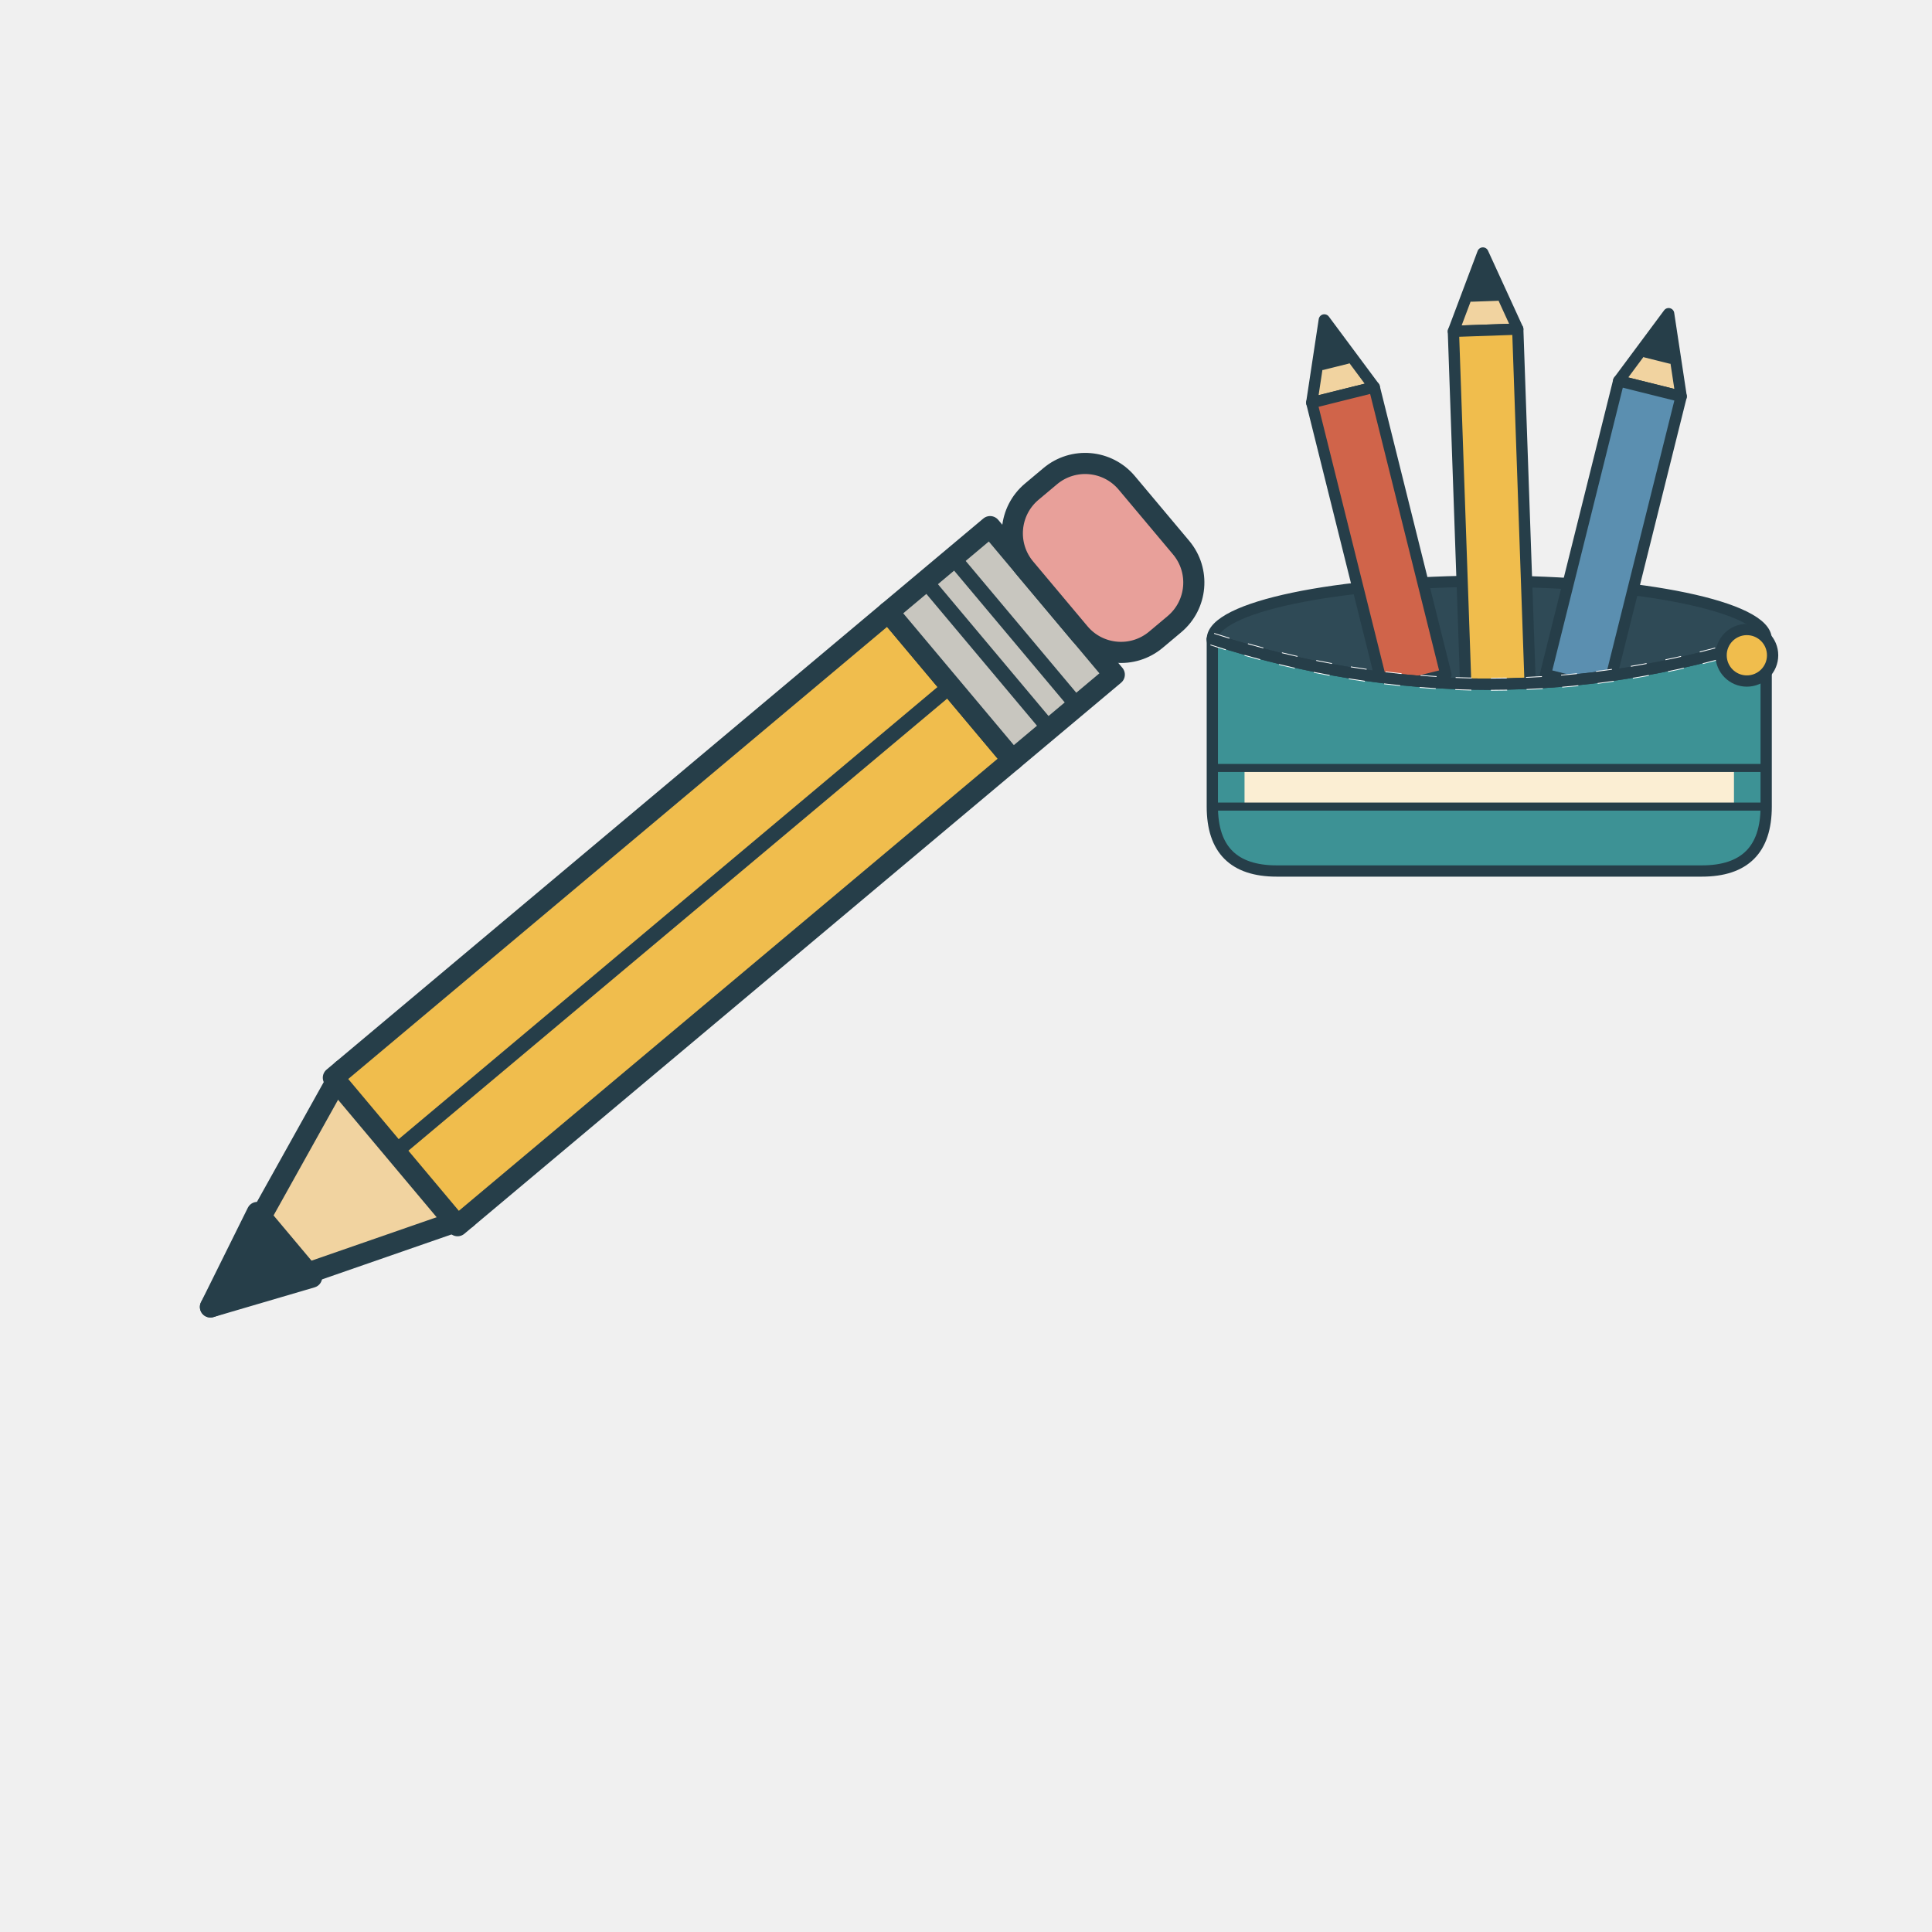
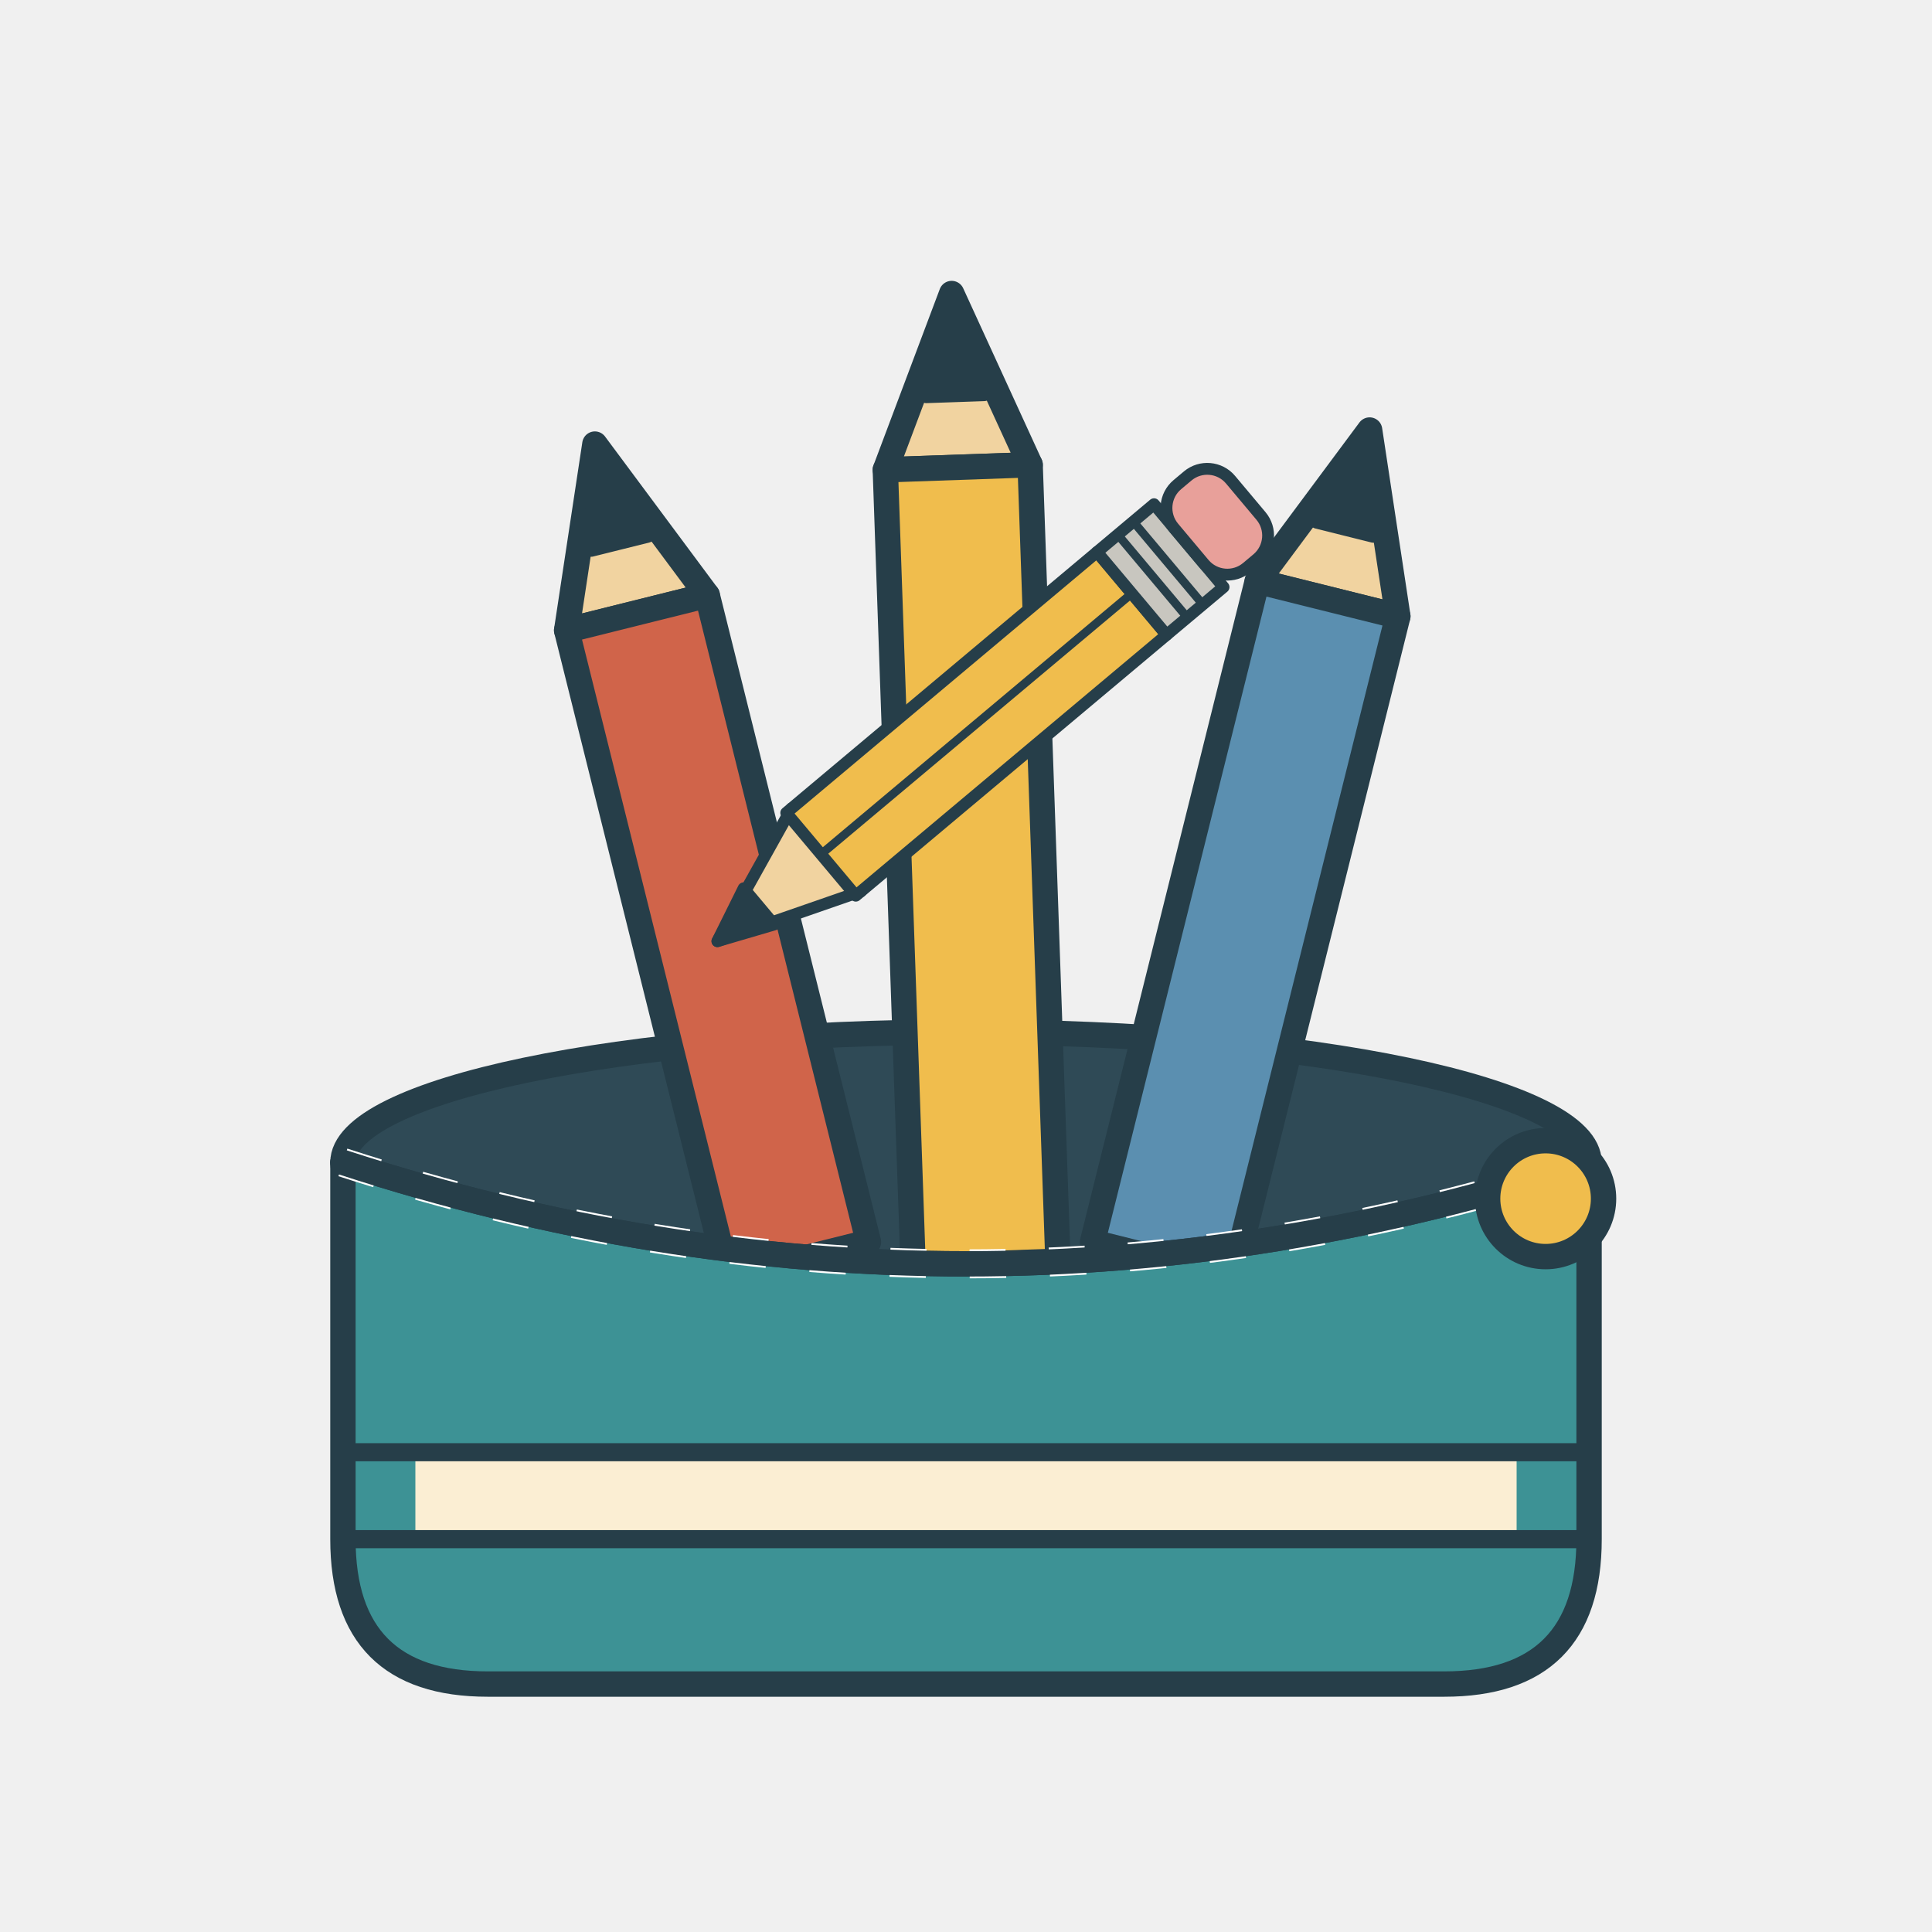
<svg xmlns="http://www.w3.org/2000/svg" viewBox="0 0 240 240">
  <g stroke="#263e49" stroke-width="3.5" stroke-linecap="round" stroke-linejoin="round">
-     <g transform="translate(-8 25) scale(.75)">
-       <g stroke="#263e49" stroke-width="3.5" stroke-linecap="round" stroke-linejoin="round">
-         <g transform="translate(-4 4) rotate(-40 120 120)">
-           <polygon points="70,104 70,136 28,120" fill="#f1d3a0" />
-           <polygon points="28,120 44,113 44,127" fill="#263e49" />
-           <rect x="68" y="104" width="120" height="32" fill="#f0bd4d" />
-           <path d="M68 120 L188 120" fill="none" stroke-width="2.5" />
-           <rect x="188" y="104" width="22" height="32" fill="#c8c6bf" />
-           <path d="M196 104 L196 136 M202 104 L202 136" fill="none" stroke-width="2.5" />
-           <rect x="210" y="104" width="22" height="32" rx="9" fill="#e8a09a" />
-         </g>
-       </g>
-     </g>
-     <g transform="translate(137 25) scale(.4)">
+     <g transform="translate(12 22) scale(.9)">
      <g stroke="#263e49" stroke-width="3.5" stroke-linecap="round" stroke-linejoin="round">
        <ellipse cx="120" cy="136" rx="86" ry="18" fill="#2f4a56" />
        <g transform="rotate(-14 92 130)">
          <polygon points="82,58 102,58 92,34" fill="#f1d3a0" />
          <polygon points="88,48 96,48 92,34" fill="#263e49" stroke-width="2" />
          <rect x="82" y="58" width="20" height="92" fill="#d0644a" />
        </g>
        <g transform="rotate(-2 122 130)">
          <polygon points="112,40 132,40 122,16" fill="#f1d3a0" />
          <polygon points="118,30 126,30 122,16" fill="#263e49" stroke-width="2" />
          <rect x="112" y="40" width="20" height="110" fill="#f0bd4d" />
        </g>
        <g transform="rotate(14 152 130)">
          <polygon points="142,56 162,56 152,32" fill="#f1d3a0" />
          <polygon points="148,46 156,46 152,32" fill="#263e49" stroke-width="2" />
          <rect x="142" y="56" width="20" height="94" fill="#5b8fb0" />
        </g>
        <path d="M34 136 Q120 164 206 136 L206 188 Q206 208 186 208 L54 208 Q34 208 34 188 Z" fill="#3d9295" />
        <path d="M34 136 Q120 164 206 136" fill="none" stroke="#ffffff" stroke-width="4" stroke-dasharray="5 6" stroke-linecap="butt" />
        <path d="M34 136 Q120 164 206 136" fill="none" />
        <rect x="44" y="176" width="152" height="12" fill="#fbeed3" stroke="none" />
        <path d="M34 176 L206 176 M34 188 L206 188" fill="none" stroke-width="2.5" />
        <circle cx="200" cy="141" r="8" fill="#f0bd4d" />
      </g>
    </g>
+     <g transform="translate(70 40) scale(.42)">
+       <g stroke="#263e49" stroke-width="3.5" stroke-linecap="round" stroke-linejoin="round">
+         <g transform="translate(-4 4) rotate(-40 120 120)">
+           <polygon points="70,104 70,136 28,120" fill="#f1d3a0" />
+           <polygon points="28,120 44,113 44,127" fill="#263e49" />
+           <rect x="68" y="104" width="120" height="32" fill="#f0bd4d" />
+           <path d="M68 120 L188 120" fill="none" stroke-width="2.5" />
+           <rect x="188" y="104" width="22" height="32" fill="#c8c6bf" />
+           <path d="M196 104 L196 136 M202 104 L202 136" fill="none" stroke-width="2.5" />
+           <rect x="210" y="104" width="22" height="32" rx="9" fill="#e8a09a" />
+         </g>
+       </g>
+     </g>
  </g>
</svg>
